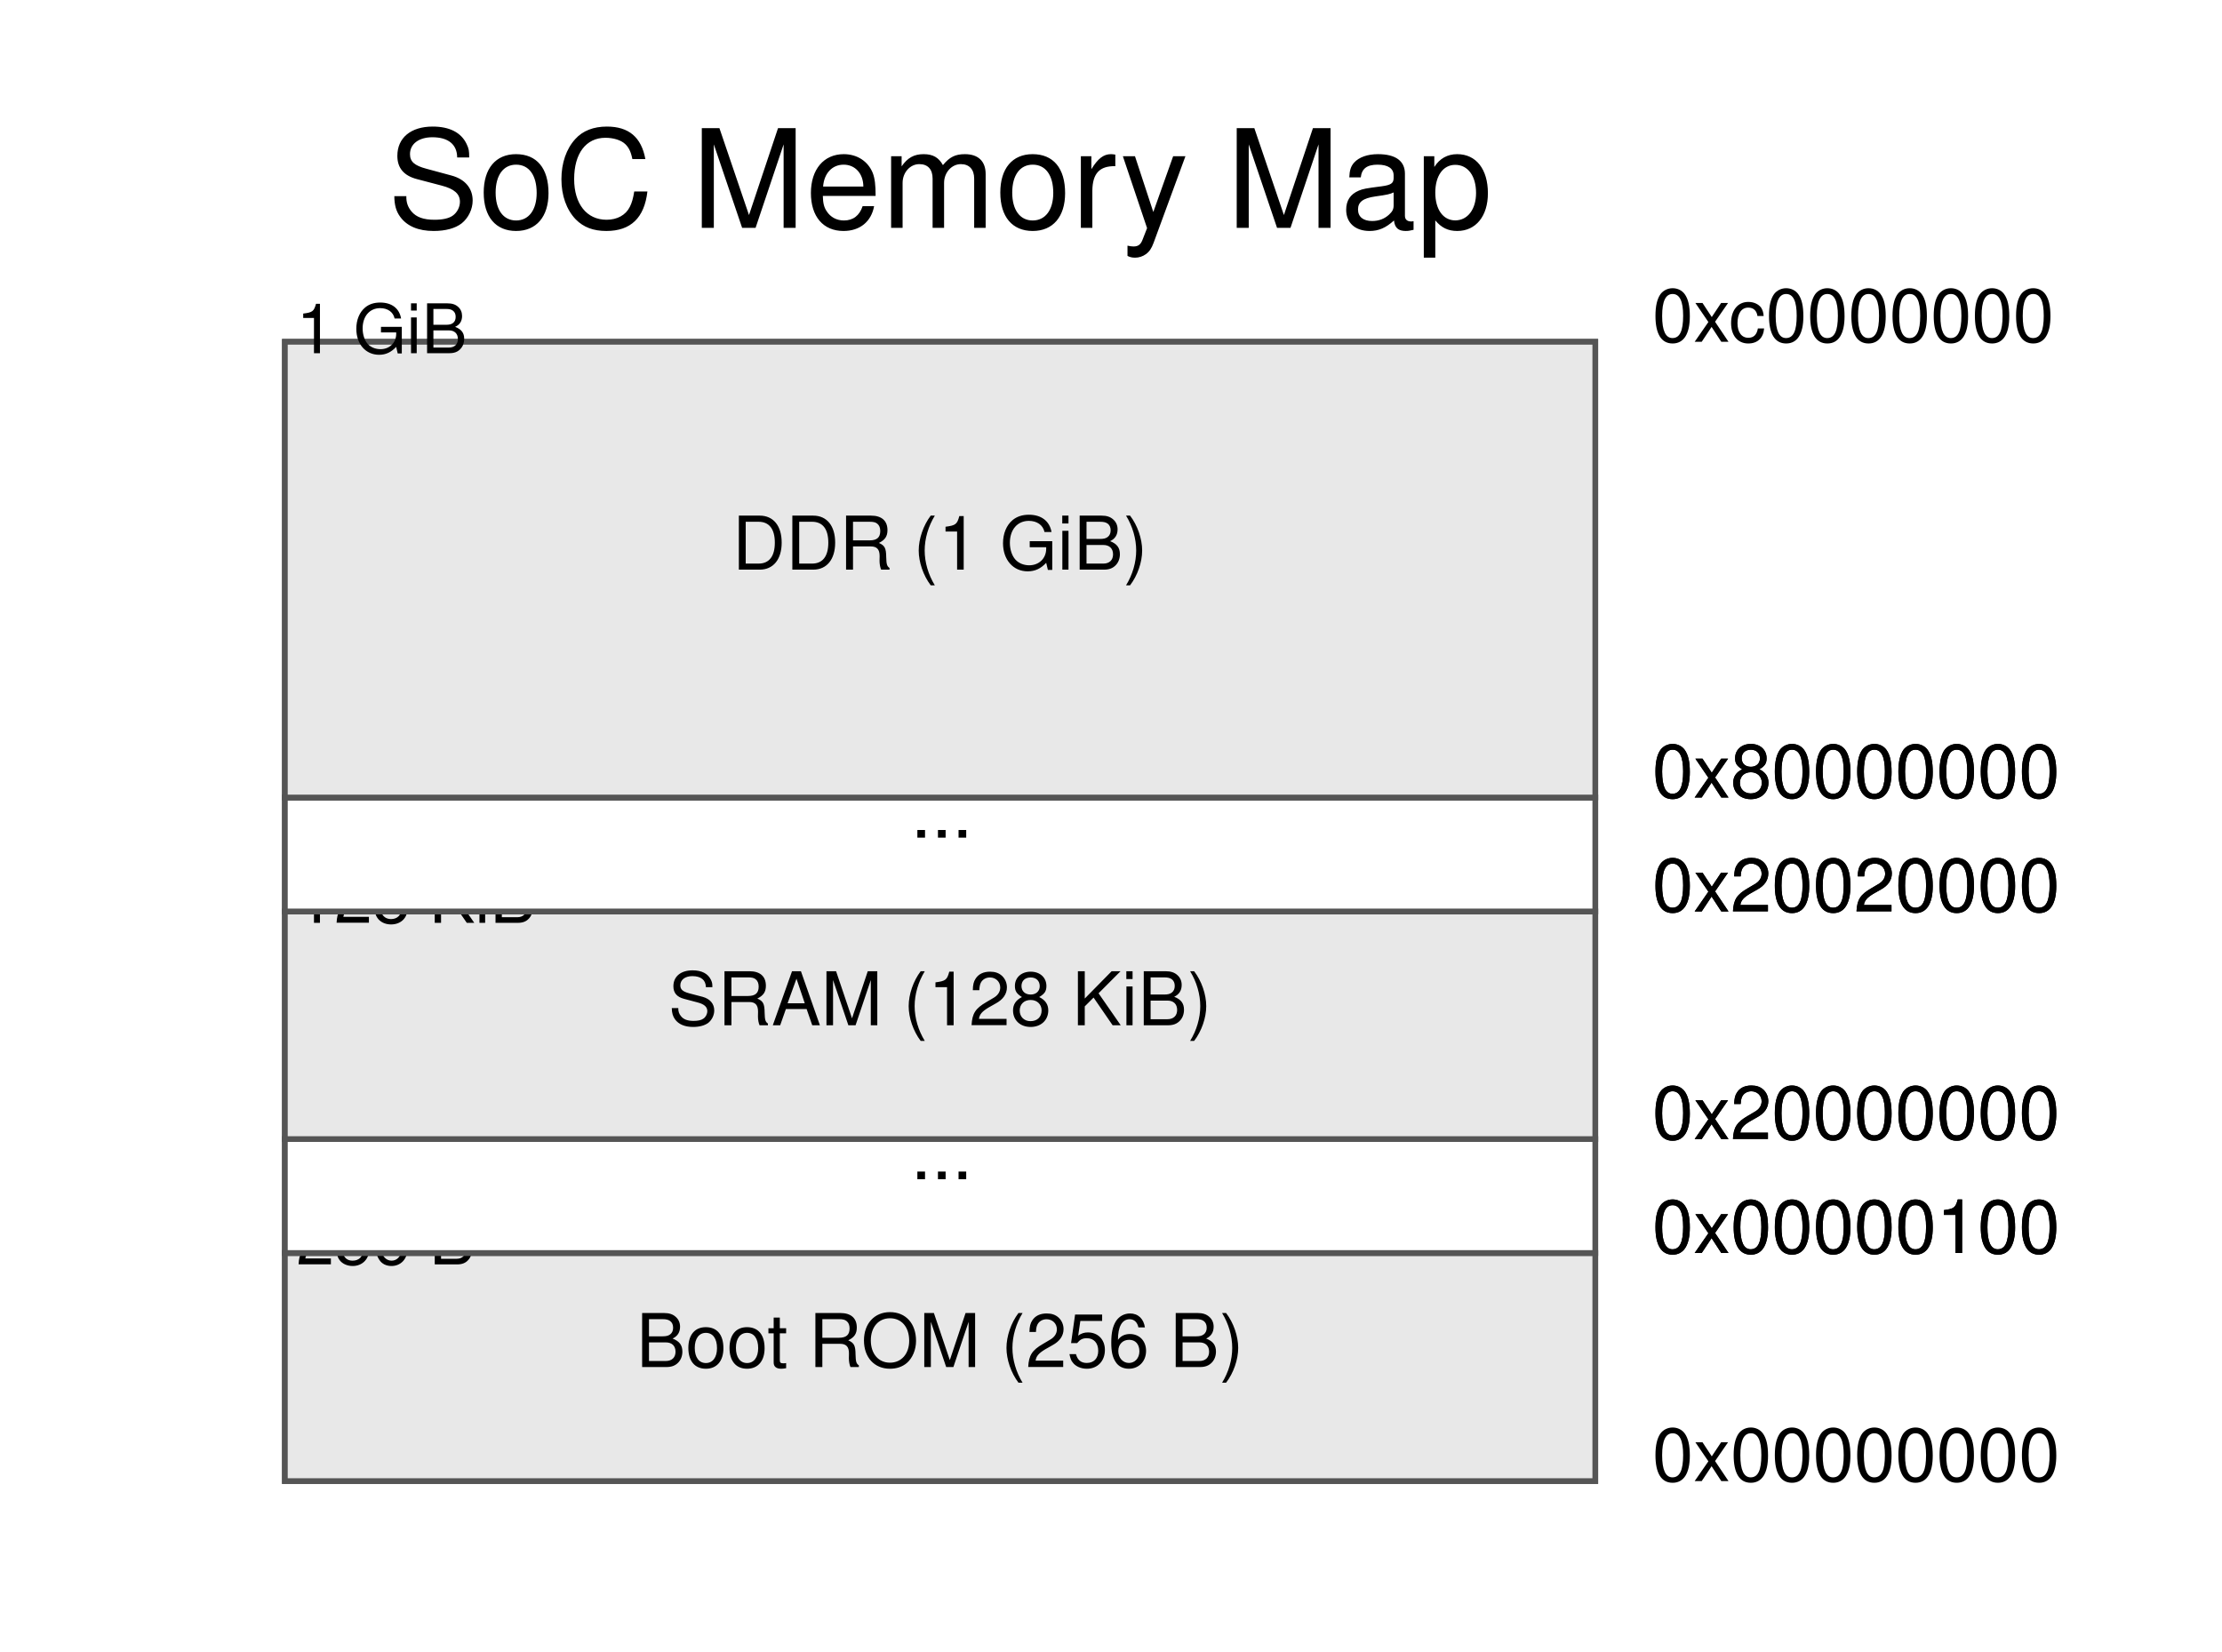
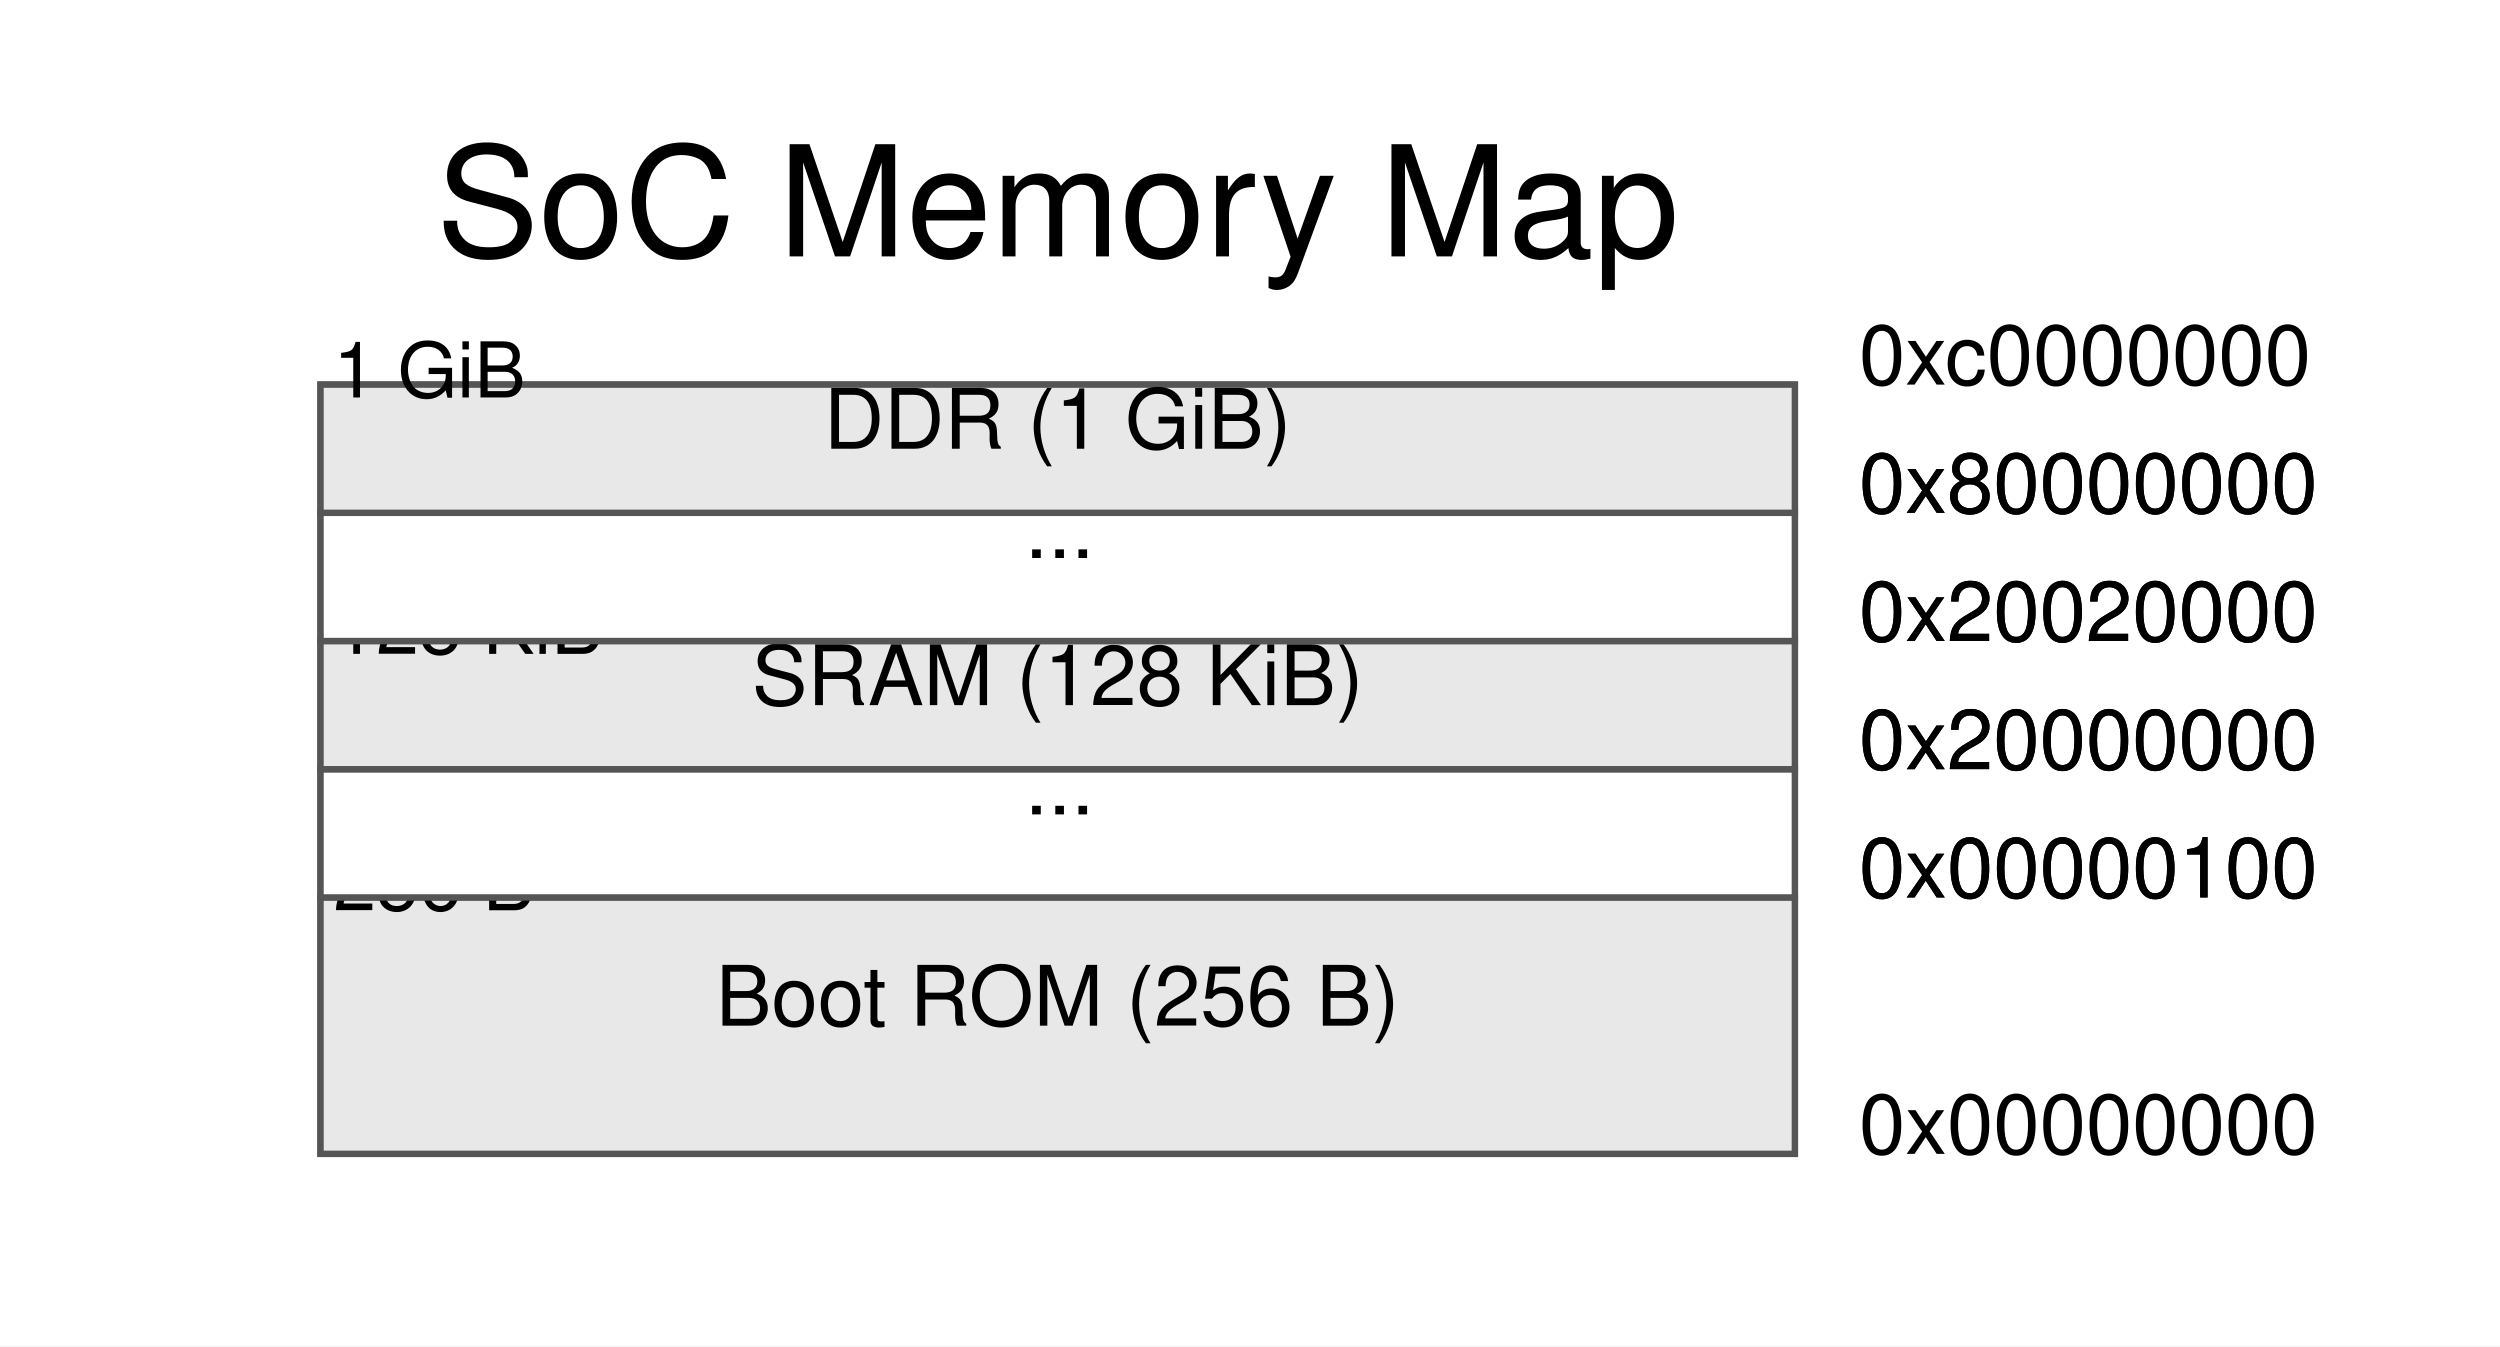
- <svg xmlns="http://www.w3.org/2000/svg" width="390" height="290" viewBox="0 0 390 290">
-   <rect x="0" y="0" width="390" height="290" fill="#ffffff" />
+ <svg xmlns="http://www.w3.org/2000/svg" width="390" height="210" viewBox="0 0 390 210">
+   <rect x="0" y="0" width="390" height="210" fill="#ffffff" />
  <g>
    <text x="115.0" y="-20" stroke="none" fill="#000000" stroke-width="0" font-size="24px" font-weight="normal" font-family="Helvetica" text-anchor="middle" alignment-baseline="middle" transform="translate(50.0,60.0)">SoC Memory Map</text>
-     <g transform="translate(50.0,219.961)">
-       <rect x="0" y="0" width="230.0" height="40.039" fill="#ffffff" stroke="#555555" stroke-width="1" />
-       <rect x="0" y="0.0" width="230.0" height="40.039" fill="#e8e8e8" stroke="#555555" stroke-width="1" />
-       <text x="115.0" y="20.019" stroke="none" fill="#000000" stroke-width="0" font-size="13" font-weight="normal" font-family="Helvetica" text-anchor="middle" alignment-baseline="middle">Boot ROM (256 B)</text>
-       <text x="240.0" y="40.039" stroke="none" fill="#000000" stroke-width="0" font-size="13" font-weight="normal" font-family="Helvetica" text-anchor="start" alignment-baseline="middle">0x00000000</text>
-       <text x="240.0" y="0.0" stroke="none" fill="#000000" stroke-width="0" font-size="13" font-weight="normal" font-family="Helvetica" text-anchor="start" alignment-baseline="middle">0x00000100</text>
-       <text x="2" y="2.0" stroke="none" fill="#000000" stroke-width="0" font-size="12px" font-weight="normal" font-family="Helvetica" text-anchor="start" alignment-baseline="hanging">256 B</text>
-     </g>
-     <g transform="translate(50.0,199.961)">
-       <rect x="0" y="0" width="230.0" height="20" fill="#ffffff" stroke="#555555" stroke-width="1" />
-       <rect x="0" y="0.0" width="230.0" height="20.0" fill="#ffffff" stroke="#555555" stroke-width="1" />
-       <text x="115.0" y="10.0" stroke="none" fill="#000000" stroke-width="0" font-size="13" font-weight="normal" font-family="Helvetica" text-anchor="middle" alignment-baseline="middle">···</text>
-       <text x="240.0" y="20.0" stroke="none" fill="#000000" stroke-width="0" font-size="13" font-weight="normal" font-family="Helvetica" text-anchor="start" alignment-baseline="middle">0x00000100</text>
-       <text x="240.0" y="0.0" stroke="none" fill="#000000" stroke-width="0" font-size="13" font-weight="normal" font-family="Helvetica" text-anchor="start" alignment-baseline="middle">0x20000000</text>
-     </g>
-     <g transform="translate(50.0,160.0)">
-       <rect x="0" y="0" width="230.0" height="39.961" fill="#ffffff" stroke="#555555" stroke-width="1" />
-       <rect x="0" y="0.0" width="230.0" height="39.961" fill="#e8e8e8" stroke="#555555" stroke-width="1" />
-       <text x="115.0" y="19.981" stroke="none" fill="#000000" stroke-width="0" font-size="13" font-weight="normal" font-family="Helvetica" text-anchor="middle" alignment-baseline="middle">SRAM (128 KiB)</text>
-       <text x="240.0" y="39.961" stroke="none" fill="#000000" stroke-width="0" font-size="13" font-weight="normal" font-family="Helvetica" text-anchor="start" alignment-baseline="middle">0x20000000</text>
-       <text x="240.0" y="0.0" stroke="none" fill="#000000" stroke-width="0" font-size="13" font-weight="normal" font-family="Helvetica" text-anchor="start" alignment-baseline="middle">0x20020000</text>
-       <text x="2" y="2.0" stroke="none" fill="#000000" stroke-width="0" font-size="12px" font-weight="normal" font-family="Helvetica" text-anchor="start" alignment-baseline="hanging">128 KiB</text>
-     </g>
-     <g transform="translate(50.0,140.0)">
-       <rect x="0" y="0" width="230.0" height="20" fill="#ffffff" stroke="#555555" stroke-width="1" />
-       <rect x="0" y="0.0" width="230.0" height="20.0" fill="#ffffff" stroke="#555555" stroke-width="1" />
-       <text x="115.0" y="10.0" stroke="none" fill="#000000" stroke-width="0" font-size="13" font-weight="normal" font-family="Helvetica" text-anchor="middle" alignment-baseline="middle">···</text>
-       <text x="240.0" y="20.0" stroke="none" fill="#000000" stroke-width="0" font-size="13" font-weight="normal" font-family="Helvetica" text-anchor="start" alignment-baseline="middle">0x20020000</text>
-       <text x="240.0" y="0.0" stroke="none" fill="#000000" stroke-width="0" font-size="13" font-weight="normal" font-family="Helvetica" text-anchor="start" alignment-baseline="middle">0x80000000</text>
-     </g>
    <g transform="translate(50.0,60.0)">
-       <rect x="0" y="0" width="230.0" height="80.0" fill="#ffffff" stroke="#555555" stroke-width="1" />
-       <rect x="0" y="0.0" width="230.0" height="80.0" fill="#e8e8e8" stroke="#555555" stroke-width="1" />
-       <text x="115.0" y="40.0" stroke="none" fill="#000000" stroke-width="0" font-size="13" font-weight="normal" font-family="Helvetica" text-anchor="middle" alignment-baseline="middle">DDR (1 GiB)</text>
-       <text x="240.0" y="80.0" stroke="none" fill="#000000" stroke-width="0" font-size="13" font-weight="normal" font-family="Helvetica" text-anchor="start" alignment-baseline="middle">0x80000000</text>
+       <rect x="0" y="0" width="230.0" height="120.0" fill="#ffffff" stroke="#555555" stroke-width="1" />
+       <rect x="0" y="80.0" width="230.0" height="40.0" fill="#e8e8e8" stroke="#555555" stroke-width="1" />
+       <text x="115.0" y="100.0" stroke="none" fill="#000000" stroke-width="0" font-size="13" font-weight="normal" font-family="Helvetica" text-anchor="middle" alignment-baseline="middle">Boot ROM (256 B)</text>
+       <text x="240.0" y="120.0" stroke="none" fill="#000000" stroke-width="0" font-size="13" font-weight="normal" font-family="Helvetica" text-anchor="start" alignment-baseline="middle">0x00000000</text>
+       <text x="240.0" y="80.0" stroke="none" fill="#000000" stroke-width="0" font-size="13" font-weight="normal" font-family="Helvetica" text-anchor="start" alignment-baseline="middle">0x00000100</text>
+       <text x="2" y="82.0" stroke="none" fill="#000000" stroke-width="0" font-size="12px" font-weight="normal" font-family="Helvetica" text-anchor="start" alignment-baseline="hanging">256 B</text>
+       <rect x="0" y="60.0" width="230.0" height="20.0" fill="#ffffff" stroke="#555555" stroke-width="1" />
+       <text x="115.0" y="70.0" stroke="none" fill="#000000" stroke-width="0" font-size="13" font-weight="normal" font-family="Helvetica" text-anchor="middle" alignment-baseline="middle">···</text>
+       <text x="240.0" y="80.0" stroke="none" fill="#000000" stroke-width="0" font-size="13" font-weight="normal" font-family="Helvetica" text-anchor="start" alignment-baseline="middle">0x00000100</text>
+       <text x="240.0" y="60.0" stroke="none" fill="#000000" stroke-width="0" font-size="13" font-weight="normal" font-family="Helvetica" text-anchor="start" alignment-baseline="middle">0x20000000</text>
+       <rect x="0" y="40.0" width="230.0" height="20.0" fill="#e8e8e8" stroke="#555555" stroke-width="1" />
+       <text x="115.0" y="50.0" stroke="none" fill="#000000" stroke-width="0" font-size="13" font-weight="normal" font-family="Helvetica" text-anchor="middle" alignment-baseline="middle">SRAM (128 KiB)</text>
+       <text x="240.0" y="60.0" stroke="none" fill="#000000" stroke-width="0" font-size="13" font-weight="normal" font-family="Helvetica" text-anchor="start" alignment-baseline="middle">0x20000000</text>
+       <text x="240.0" y="40.0" stroke="none" fill="#000000" stroke-width="0" font-size="13" font-weight="normal" font-family="Helvetica" text-anchor="start" alignment-baseline="middle">0x20020000</text>
+       <text x="2" y="42.0" stroke="none" fill="#000000" stroke-width="0" font-size="12px" font-weight="normal" font-family="Helvetica" text-anchor="start" alignment-baseline="hanging">128 KiB</text>
+       <rect x="0" y="20.0" width="230.0" height="20.0" fill="#ffffff" stroke="#555555" stroke-width="1" />
+       <text x="115.0" y="30.0" stroke="none" fill="#000000" stroke-width="0" font-size="13" font-weight="normal" font-family="Helvetica" text-anchor="middle" alignment-baseline="middle">···</text>
+       <text x="240.0" y="40.0" stroke="none" fill="#000000" stroke-width="0" font-size="13" font-weight="normal" font-family="Helvetica" text-anchor="start" alignment-baseline="middle">0x20020000</text>
+       <text x="240.0" y="20.0" stroke="none" fill="#000000" stroke-width="0" font-size="13" font-weight="normal" font-family="Helvetica" text-anchor="start" alignment-baseline="middle">0x80000000</text>
+       <rect x="0" y="0.0" width="230.0" height="20.0" fill="#e8e8e8" stroke="#555555" stroke-width="1" />
+       <text x="115.0" y="10.0" stroke="none" fill="#000000" stroke-width="0" font-size="13" font-weight="normal" font-family="Helvetica" text-anchor="middle" alignment-baseline="middle">DDR (1 GiB)</text>
+       <text x="240.0" y="20.0" stroke="none" fill="#000000" stroke-width="0" font-size="13" font-weight="normal" font-family="Helvetica" text-anchor="start" alignment-baseline="middle">0x80000000</text>
      <text x="240.0" y="0.0" stroke="none" fill="#000000" stroke-width="0" font-size="13" font-weight="normal" font-family="Helvetica" text-anchor="start" alignment-baseline="middle">0xc0000000</text>
      <text x="2" y="2.0" stroke="none" fill="#000000" stroke-width="0" font-size="12px" font-weight="normal" font-family="Helvetica" text-anchor="start" alignment-baseline="hanging">1 GiB</text>
    </g>
  </g>
  <g>
-     <g transform="translate(50.0,219.961)" />
-     <g transform="translate(50.0,199.961)" />
-     <g transform="translate(50.0,160.0)" />
-     <g transform="translate(50.0,140.0)" />
    <g transform="translate(50.0,60.0)" />
  </g>
  <g>
-     <g transform="translate(50.0,219.961)">
+     <g transform="translate(50.0,60.0)">
      <g />
-     </g>
-     <g transform="translate(50.0,199.961)">
      <g />
-     </g>
-     <g transform="translate(50.0,160.0)">
      <g />
-     </g>
-     <g transform="translate(50.0,140.0)">
      <g />
-     </g>
-     <g transform="translate(50.0,60.0)">
      <g />
    </g>
  </g>
</svg>
